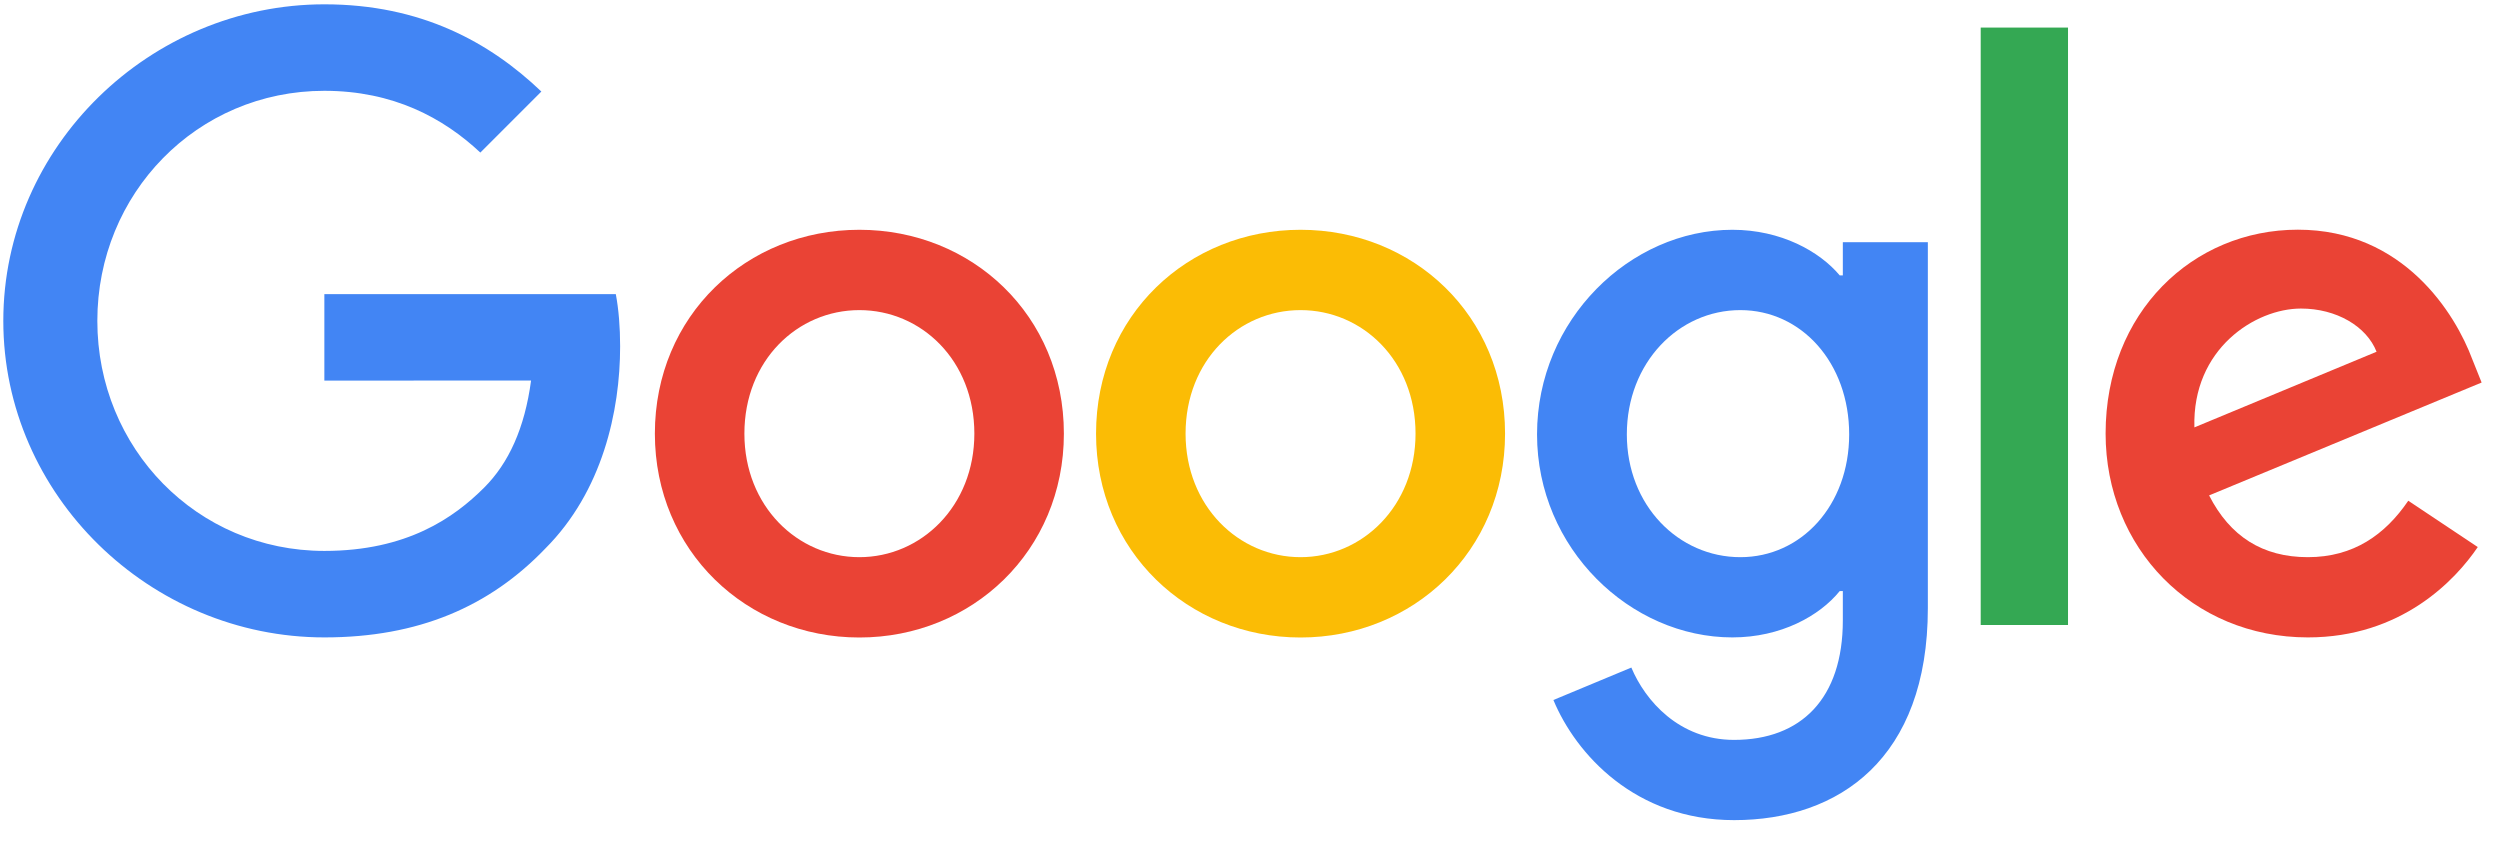
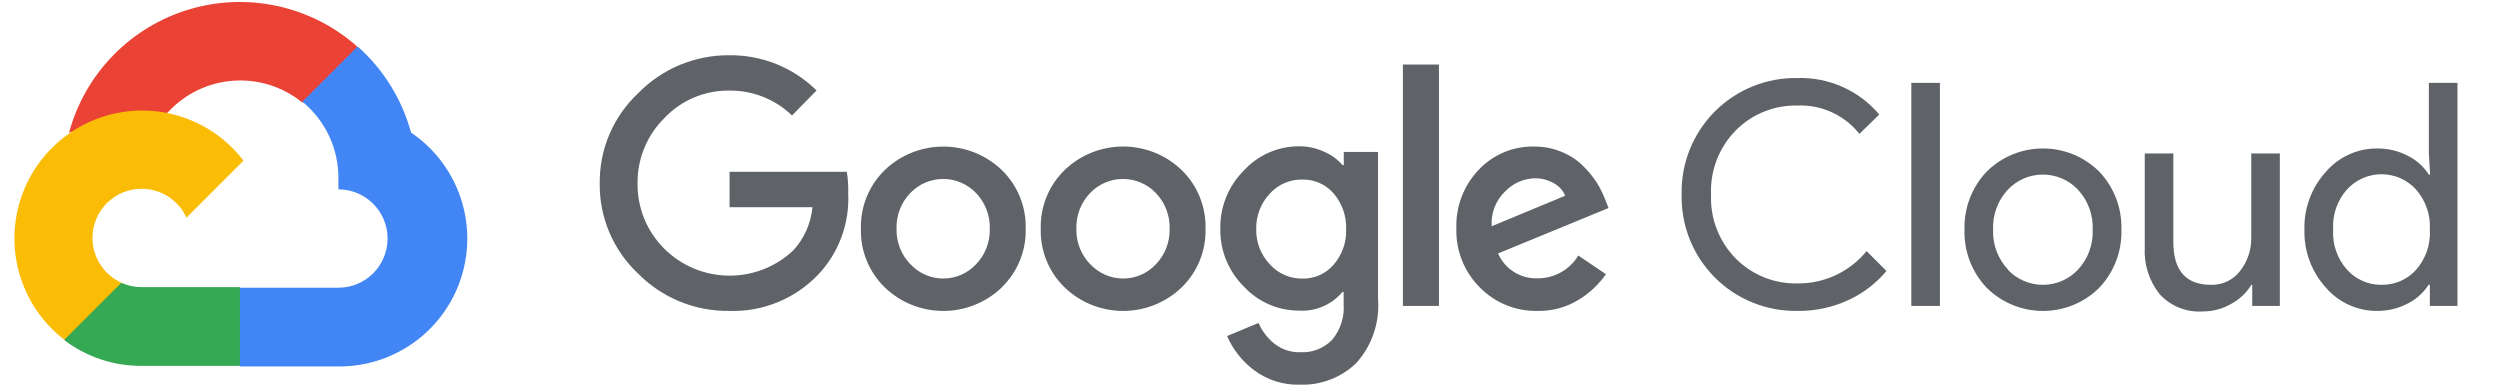
- <svg xmlns="http://www.w3.org/2000/svg" width="272" height="92">
-   <path fill="#EA4335" d="M115.75 47.18c0 12.77-9.99 22.18-22.25 22.18s-22.25-9.41-22.25-22.18C71.25 34.32 81.24 25 93.5 25s22.25 9.32 22.25 22.18zm-9.74 0c0-7.98-5.79-13.44-12.51-13.44S80.99 39.2 80.99 47.18c0 7.9 5.79 13.44 12.51 13.44s12.51-5.55 12.51-13.44z" />
-   <path fill="#FBBC05" d="M163.75 47.18c0 12.77-9.99 22.18-22.25 22.18s-22.25-9.41-22.25-22.18c0-12.85 9.99-22.18 22.25-22.18s22.25 9.32 22.25 22.18zm-9.74 0c0-7.98-5.79-13.44-12.51-13.44s-12.51 5.46-12.51 13.44c0 7.9 5.79 13.44 12.51 13.44s12.51-5.55 12.51-13.44z" />
-   <path fill="#4285F4" d="M209.75 26.34v39.82c0 16.38-9.66 23.07-21.08 23.07-10.75 0-17.22-7.19-19.66-13.07l8.48-3.53c1.51 3.61 5.21 7.87 11.17 7.87 7.31 0 11.84-4.51 11.84-13v-3.19h-.34c-2.18 2.69-6.38 5.04-11.68 5.04-11.09 0-21.25-9.66-21.25-22.09 0-12.52 10.16-22.26 21.25-22.26 5.29 0 9.49 2.35 11.68 4.96h.34v-3.61h9.25zm-8.56 20.92c0-7.81-5.21-13.52-11.84-13.52-6.72 0-12.35 5.71-12.35 13.52 0 7.73 5.63 13.36 12.35 13.36 6.63 0 11.84-5.63 11.84-13.36z" />
-   <path fill="#34A853" d="M225 3v65h-9.5V3h9.5z" />
-   <path fill="#EA4335" d="m262.02 54.48 7.56 5.04c-2.44 3.61-8.32 9.83-18.48 9.83-12.6 0-22.01-9.74-22.01-22.18 0-13.19 9.49-22.18 20.92-22.18 11.51 0 17.14 9.16 18.98 14.11l1.01 2.52-29.65 12.28c2.27 4.45 5.8 6.72 10.75 6.72 4.96 0 8.4-2.44 10.92-6.14zm-23.27-7.98 19.82-8.23c-1.09-2.77-4.37-4.7-8.23-4.7-4.95 0-11.84 4.37-11.59 12.93z" />
-   <path fill="#4285F4" d="M35.29 41.41V32H67c.31 1.64.47 3.58.47 5.68 0 7.06-1.93 15.79-8.15 22.01-6.05 6.3-13.78 9.66-24.02 9.66C16.32 69.35.36 53.89.36 34.91.36 15.93 16.32.47 35.3.47c10.5 0 17.98 4.12 23.6 9.49l-6.64 6.64c-4.03-3.78-9.49-6.72-16.97-6.72-13.86 0-24.7 11.17-24.7 25.03 0 13.86 10.84 25.03 24.7 25.03 8.99 0 14.11-3.61 17.39-6.89 2.66-2.66 4.41-6.46 5.1-11.65l-22.49.01z" />
+ <svg xmlns="http://www.w3.org/2000/svg" viewBox="0 0 181 28">
+   <defs>
+     <style>.cls-1{fill:#ea4335;}.cls-2{fill:#4285f4;}.cls-3{fill:#34a853;}.cls-4{fill:#fbbc05;}.cls-5{fill:#5f6368;}</style>
+   </defs>
+   <path class="cls-1" d="M21.85,7.41l1,0,2.85-2.85.14-1.21A12.81,12.81,0,0,0,5,9.6a1.55,1.55,0,0,1,1-.06l5.7-.94s.29-.48.44-.45a7.11,7.11,0,0,1,9.73-.74Z" />
+   <path class="cls-2" d="M29.76,9.6a12.84,12.84,0,0,0-3.87-6.24l-4,4A7.11,7.11,0,0,1,24.5,13v.71a3.56,3.56,0,1,1,0,7.12H17.38l-.71.72v4.27l.71.71H24.5A9.26,9.26,0,0,0,29.76,9.6Z" />
+   <path class="cls-3" d="M10.25,26.49h7.12v-5.7H10.25a3.54,3.54,0,0,1-1.47-.32l-1,.31L4.91,23.63l-.25,1A9.21,9.21,0,0,0,10.25,26.49Z" />
+   <path class="cls-4" d="M10.25,8A9.26,9.26,0,0,0,4.66,24.6l4.13-4.13a3.56,3.56,0,1,1,4.71-4.71l4.13-4.13A9.25,9.25,0,0,0,10.25,8Z" />
+   <path class="cls-5" d="M52.79,22.51a9.11,9.11,0,0,1-6.6-2.71,8.8,8.8,0,0,1-2.77-6.52,8.81,8.81,0,0,1,2.77-6.52A9.11,9.11,0,0,1,52.79,4a8.84,8.84,0,0,1,6.33,2.55L57.34,8.36a6.41,6.41,0,0,0-4.55-1.8,6.34,6.34,0,0,0-4.7,2,6.53,6.53,0,0,0-1.93,4.75A6.53,6.53,0,0,0,48.09,18a6.71,6.71,0,0,0,9.36.11A5.32,5.32,0,0,0,58.82,15h-6V12.44h8.49A8.12,8.12,0,0,1,61.41,14a8,8,0,0,1-2.19,5.9A8.51,8.51,0,0,1,52.79,22.51Zm19.74-1.7a6.12,6.12,0,0,1-8.47,0,5.7,5.7,0,0,1-1.73-4.25,5.71,5.71,0,0,1,1.73-4.25,6.13,6.13,0,0,1,8.47,0,5.71,5.71,0,0,1,1.73,4.25A5.7,5.7,0,0,1,72.52,20.81Zm-6.6-1.67a3.24,3.24,0,0,0,4.73,0,3.56,3.56,0,0,0,1-2.58,3.57,3.57,0,0,0-1-2.59,3.29,3.29,0,0,0-4.75,0,3.57,3.57,0,0,0-1,2.59A3.56,3.56,0,0,0,65.92,19.14Zm19.62,1.67a6.12,6.12,0,0,1-8.47,0,5.7,5.7,0,0,1-1.73-4.25,5.71,5.71,0,0,1,1.73-4.25,6.12,6.12,0,0,1,8.47,0,5.71,5.71,0,0,1,1.73,4.25A5.7,5.7,0,0,1,85.55,20.81Zm-6.6-1.67a3.24,3.24,0,0,0,4.73,0,3.56,3.56,0,0,0,1-2.58,3.57,3.57,0,0,0-1-2.59,3.29,3.29,0,0,0-4.75,0,3.57,3.57,0,0,0-1,2.59A3.56,3.56,0,0,0,78.94,19.14Zm15.16,8.71a5.24,5.24,0,0,1-3.33-1.06,6.13,6.13,0,0,1-1.94-2.46l2.28-.95a3.84,3.84,0,0,0,1.13,1.49,2.85,2.85,0,0,0,1.87.63,3,3,0,0,0,2.33-.9A3.65,3.65,0,0,0,97.28,22v-.86h-.09a3.81,3.81,0,0,1-3.13,1.35,5.43,5.43,0,0,1-4-1.74,5.75,5.75,0,0,1-1.71-4.19,5.81,5.81,0,0,1,1.71-4.22,5.42,5.42,0,0,1,4-1.75A4.3,4.3,0,0,1,95.9,11a3.7,3.7,0,0,1,1.3.95h.09V11h2.48V21.65a6.21,6.21,0,0,1-1.59,4.65A5.6,5.6,0,0,1,94.11,27.85Zm.18-7.68a2.91,2.91,0,0,0,2.26-1,3.7,3.7,0,0,0,.91-2.56A3.78,3.78,0,0,0,96.55,14a2.9,2.9,0,0,0-2.26-1,3.09,3.09,0,0,0-2.34,1,3.65,3.65,0,0,0-1,2.59,3.58,3.58,0,0,0,1,2.56A3.1,3.1,0,0,0,94.29,20.17Zm9.89-15.5V22.15h-2.61V4.67Zm7.16,17.84a5.68,5.68,0,0,1-4.21-1.71,5.79,5.79,0,0,1-1.69-4.24,5.86,5.86,0,0,1,1.63-4.28,5.36,5.36,0,0,1,4-1.67,5.05,5.05,0,0,1,2,.39,4.71,4.71,0,0,1,1.53,1,7,7,0,0,1,1,1.21,7.15,7.15,0,0,1,.59,1.17l.27.68-8,3.29a3,3,0,0,0,2.88,1.8,3.41,3.41,0,0,0,2.93-1.65l2,1.35a6.59,6.59,0,0,1-1.92,1.82A5.44,5.44,0,0,1,111.34,22.51ZM108,16.38l5.32-2.21a1.84,1.84,0,0,0-.83-.91,2.71,2.71,0,0,0-1.37-.35,3.09,3.09,0,0,0-2.15.95A3.17,3.17,0,0,0,108,16.38Z" />
+   <path class="cls-5" d="M130.13,22.51a8.24,8.24,0,0,1-8.38-8.43,8.24,8.24,0,0,1,8.38-8.43,7.46,7.46,0,0,1,5.93,2.64l-1.44,1.4a5.44,5.44,0,0,0-4.48-2.05,6.11,6.11,0,0,0-4.45,1.78,6.24,6.24,0,0,0-1.81,4.66,6.24,6.24,0,0,0,1.81,4.66,6.11,6.11,0,0,0,4.45,1.78,6.36,6.36,0,0,0,5-2.34l1.44,1.44a7.86,7.86,0,0,1-2.77,2.11A8.48,8.48,0,0,1,130.13,22.51Z" />
+   <path class="cls-5" d="M140.45,22.15h-2.07V6h2.07Z" />
+   <path class="cls-5" d="M143.83,12.43a5.79,5.79,0,0,1,8.16,0,5.85,5.85,0,0,1,1.6,4.2,5.85,5.85,0,0,1-1.6,4.2,5.79,5.79,0,0,1-8.16,0,5.85,5.85,0,0,1-1.6-4.2A5.85,5.85,0,0,1,143.83,12.43Zm1.54,7.1a3.49,3.49,0,0,0,5.07,0,4,4,0,0,0,1.07-2.9,4,4,0,0,0-1.07-2.9,3.49,3.49,0,0,0-5.07,0,4,4,0,0,0-1.07,2.9A4,4,0,0,0,145.38,19.52Z" />
+   <path class="cls-5" d="M165.06,22.15h-2V20.62H163A3.85,3.85,0,0,1,161.54,22a4.08,4.08,0,0,1-2.05.55,3.89,3.89,0,0,1-3.14-1.26,5,5,0,0,1-1.07-3.38V11.11h2.07v6.42q0,3.09,2.73,3.09a2.54,2.54,0,0,0,2.1-1,3.77,3.77,0,0,0,.81-2.39V11.11h2.07Z" />
+   <path class="cls-5" d="M172.09,22.51a4.86,4.86,0,0,1-3.7-1.69,6,6,0,0,1-1.55-4.19,6,6,0,0,1,1.55-4.19,4.86,4.86,0,0,1,3.7-1.69,4.69,4.69,0,0,1,2.26.54,3.83,3.83,0,0,1,1.5,1.35h.09l-.09-1.53V6h2.07V22.15h-2V20.62h-.09a3.83,3.83,0,0,1-1.5,1.35A4.69,4.69,0,0,1,172.09,22.51Zm.34-1.89a3.3,3.3,0,0,0,2.49-1.08,4.05,4.05,0,0,0,1-2.91,4.05,4.05,0,0,0-1-2.91,3.38,3.38,0,0,0-5,0,4,4,0,0,0-1,2.9,4,4,0,0,0,1,2.9A3.3,3.3,0,0,0,172.43,20.62Z" />
</svg>
